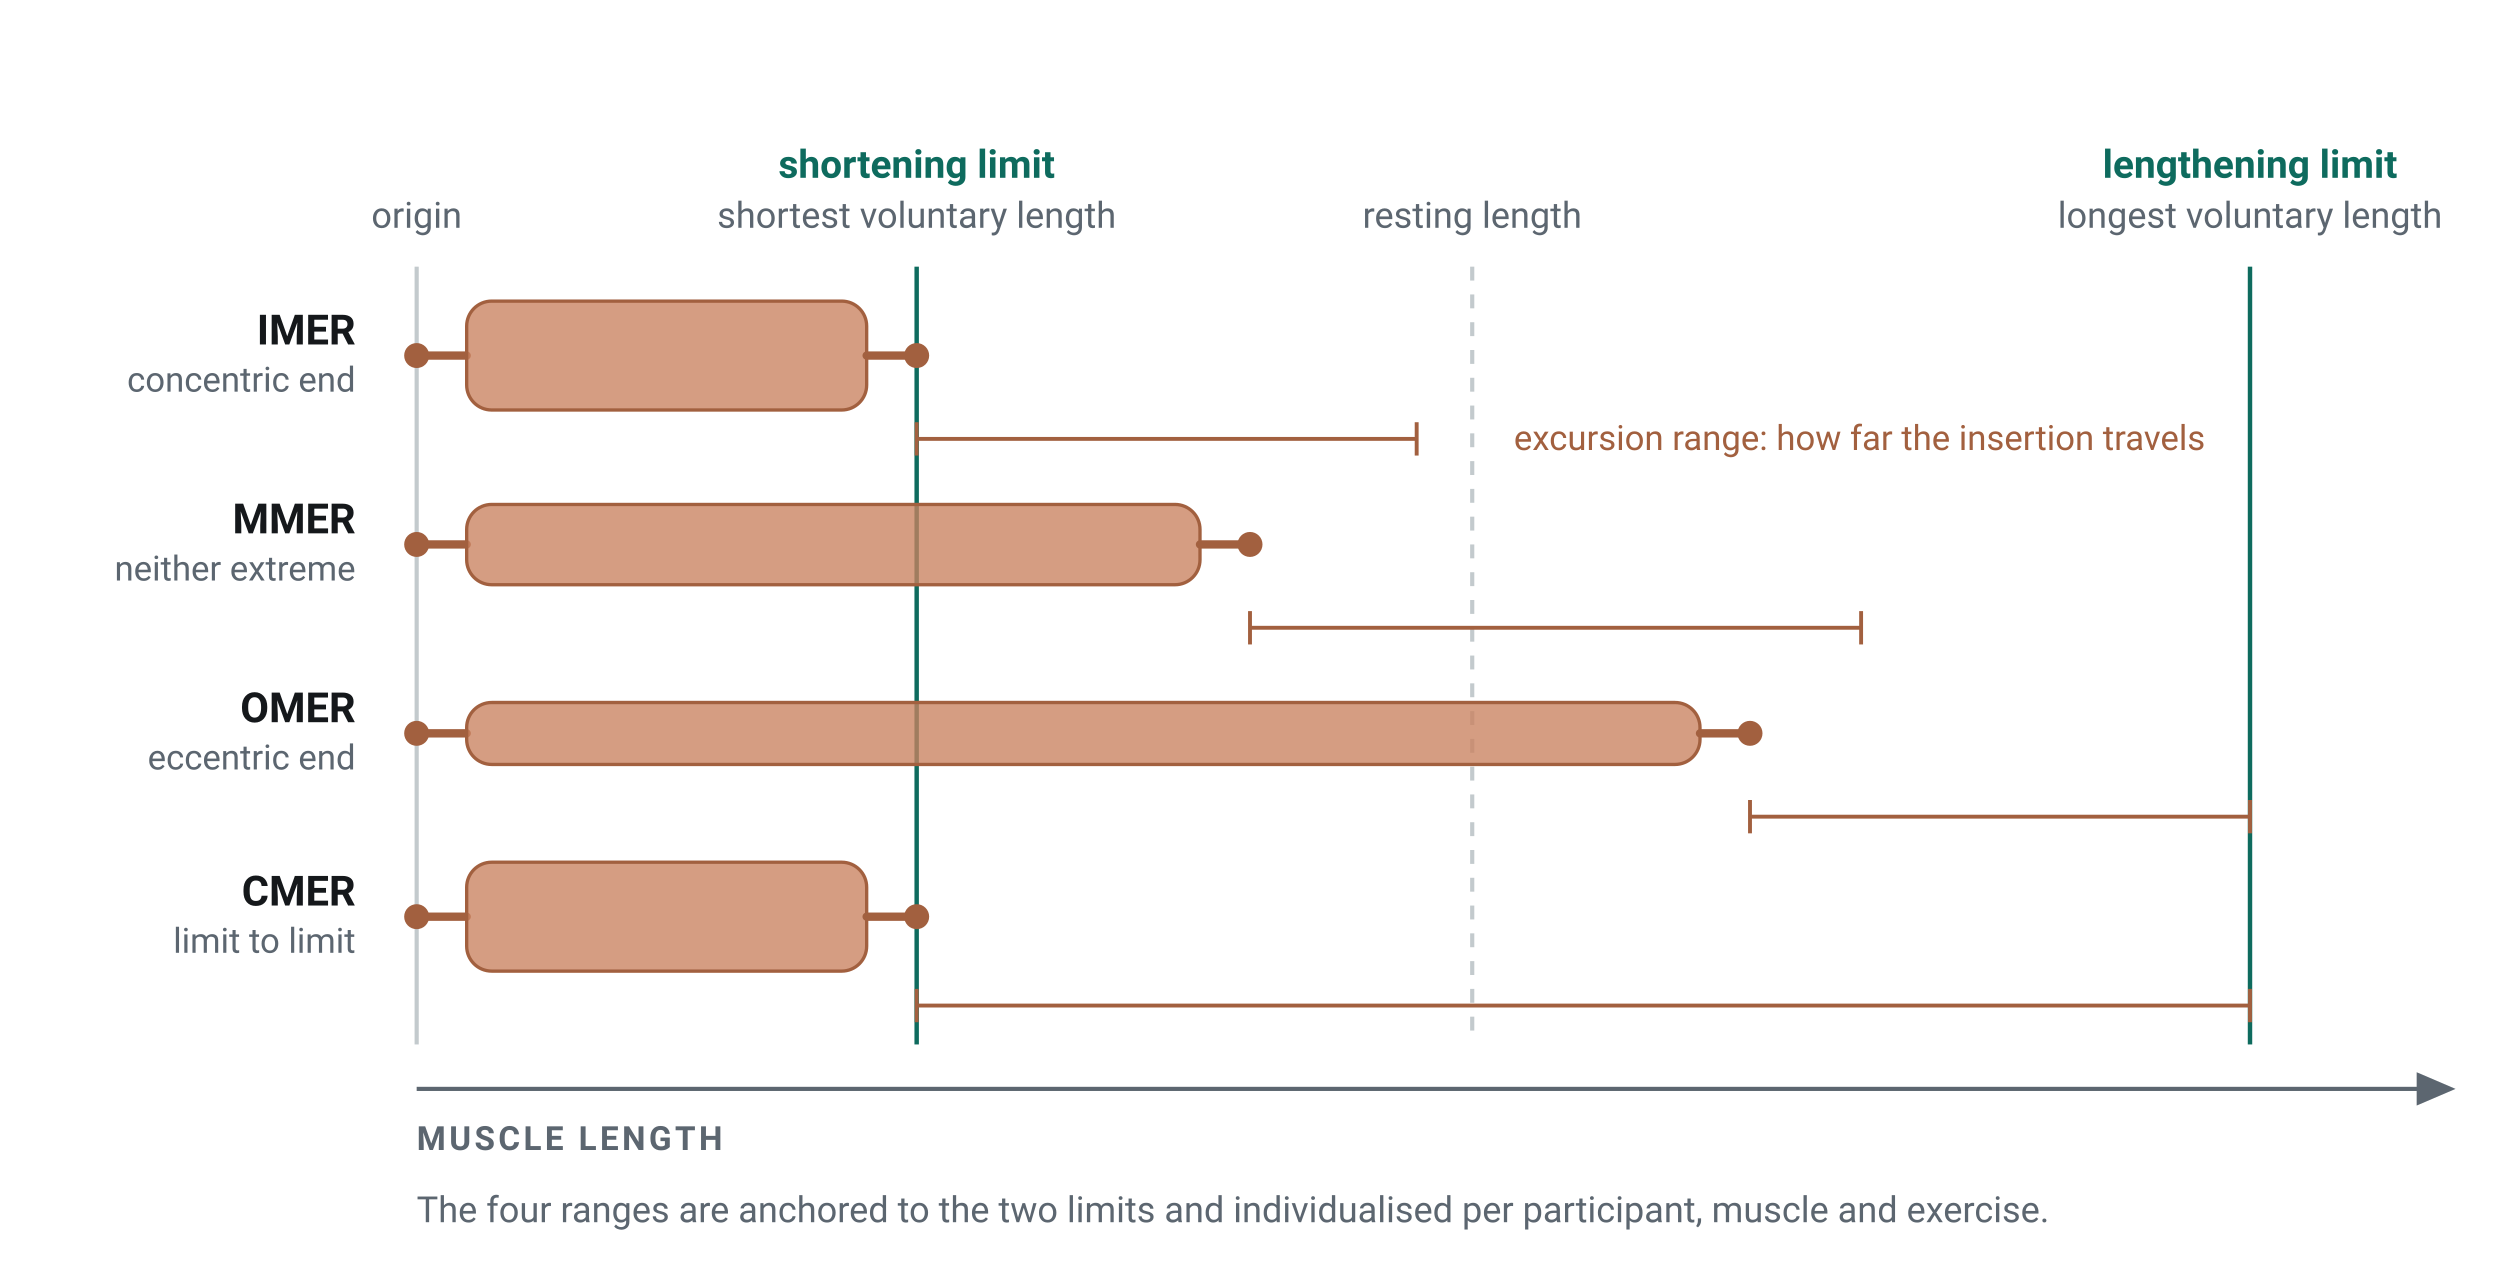
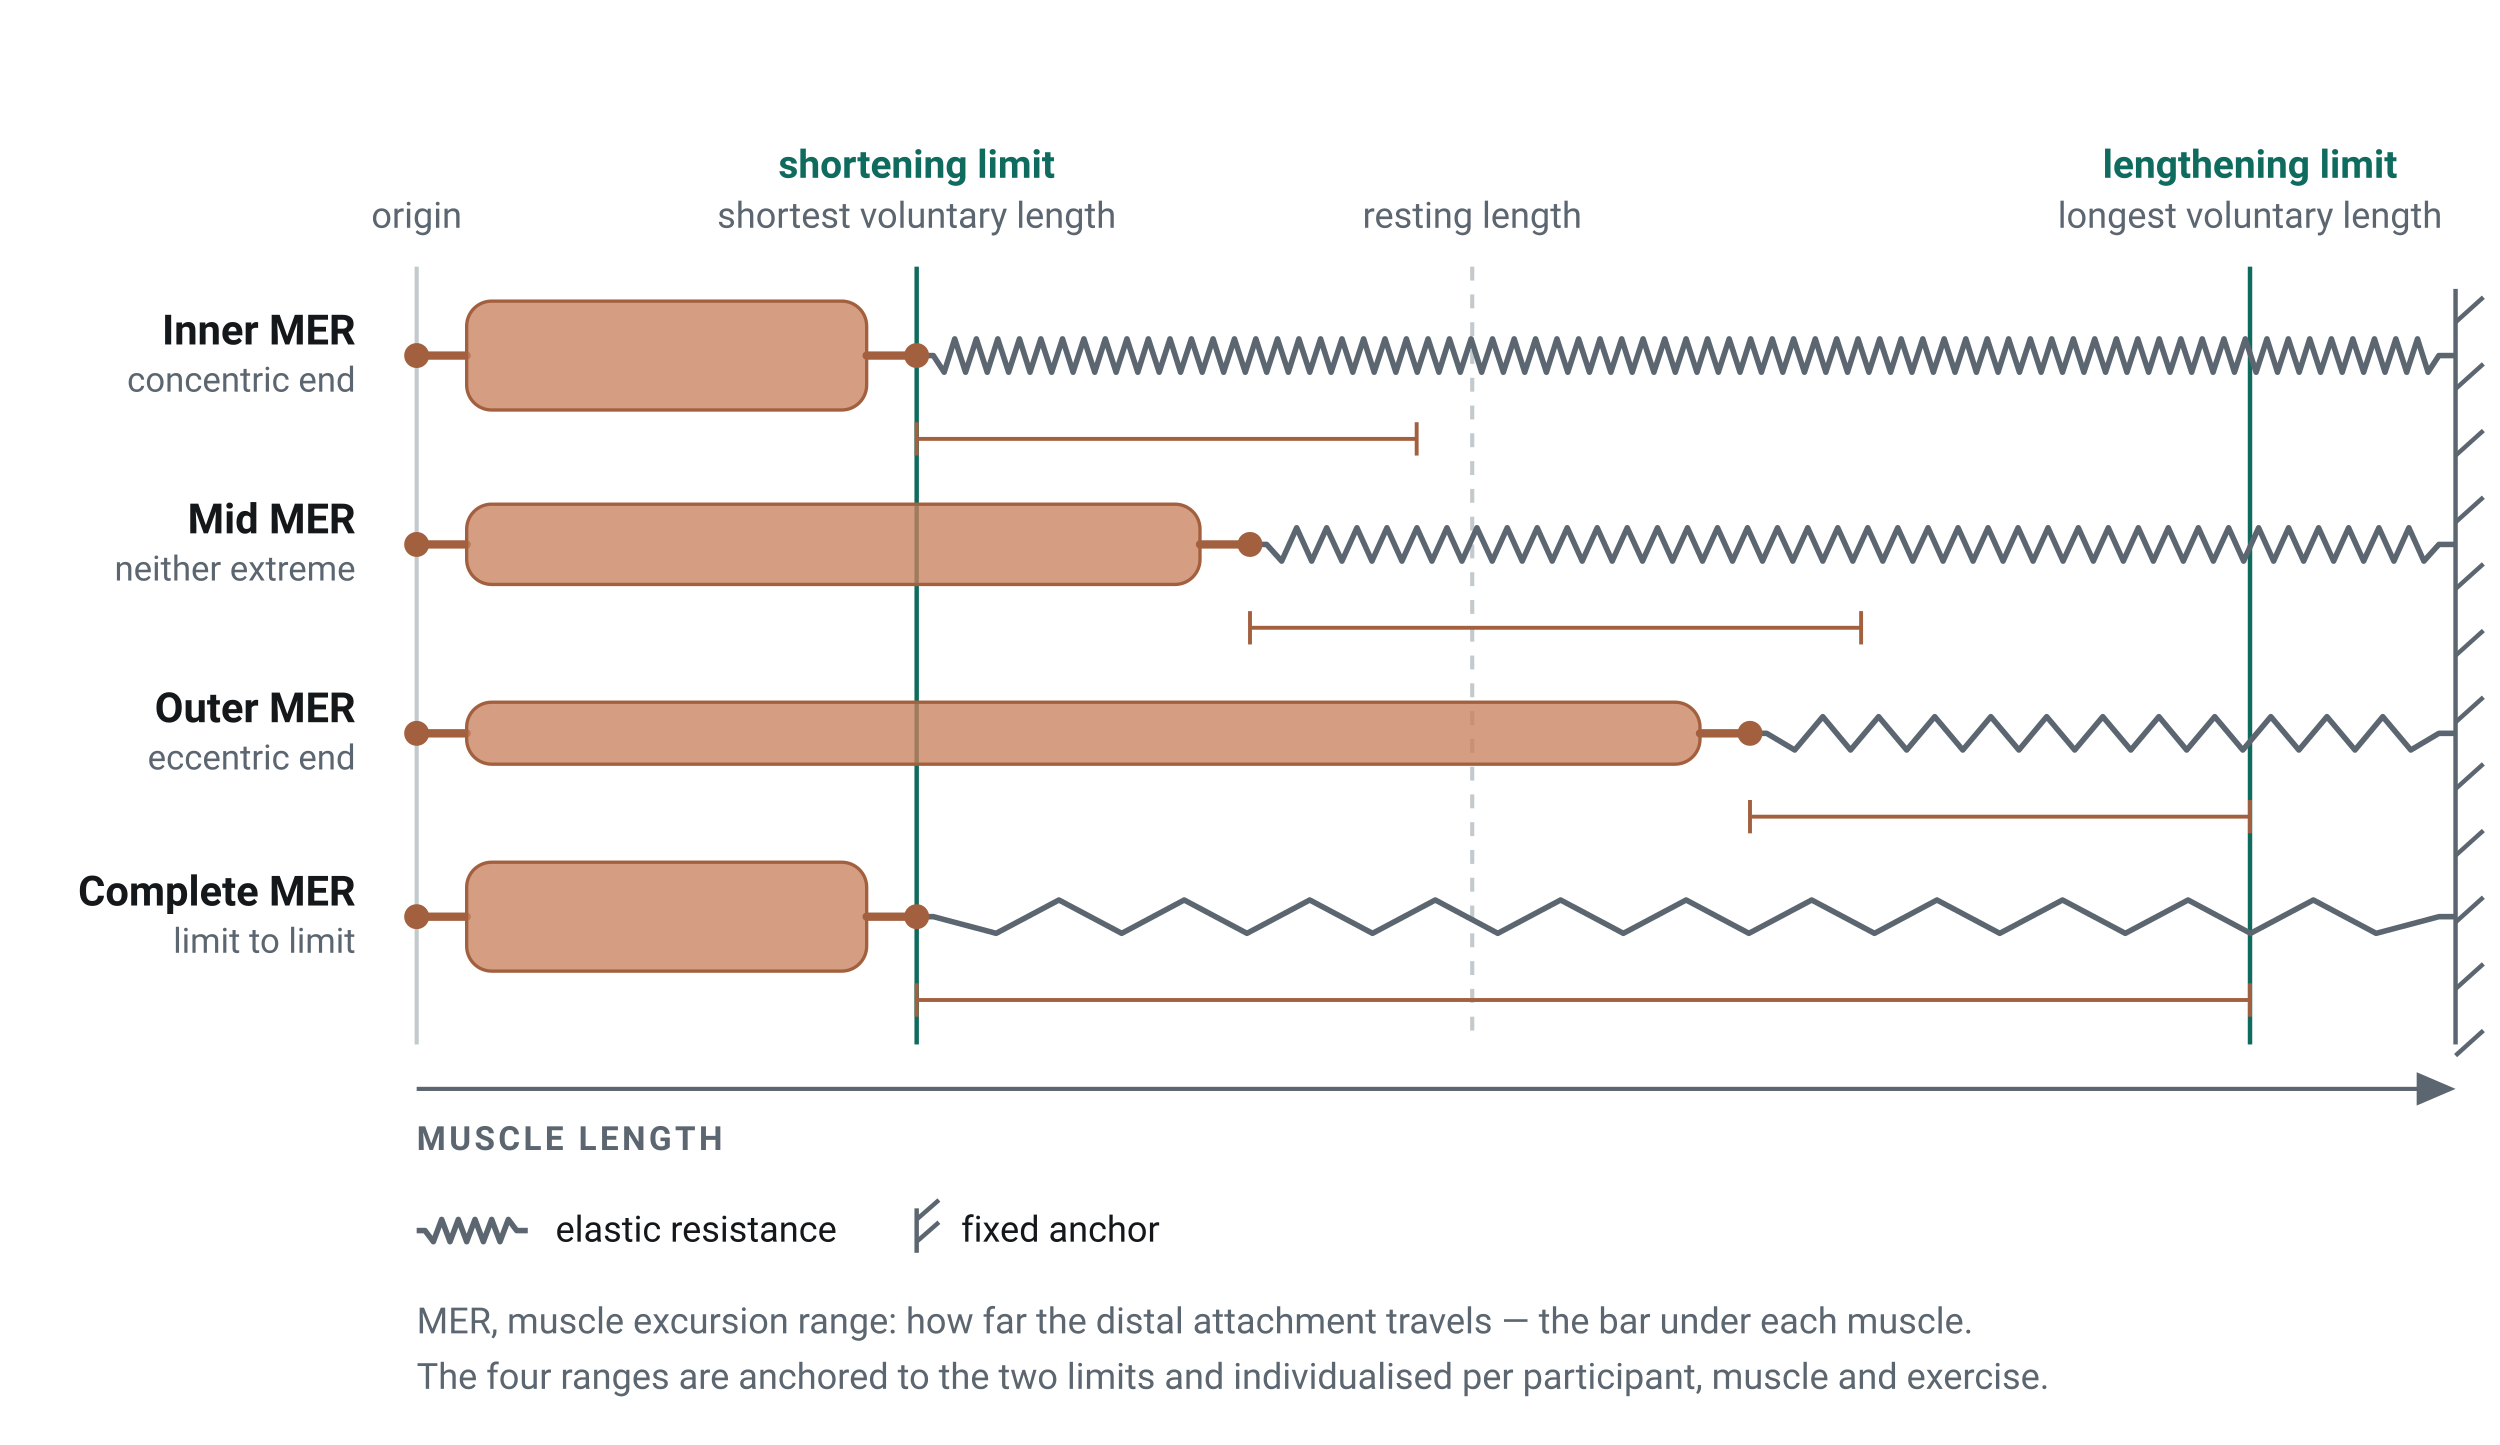
- <svg xmlns="http://www.w3.org/2000/svg" viewBox="0 0 900 460" width="900" height="460" role="img" aria-labelledby="exc-t exc-d">
+ <svg xmlns="http://www.w3.org/2000/svg" viewBox="0 0 900 520" width="900" height="520" role="img" aria-labelledby="exc-t exc-d">
  <style>
    .lim  { font: 600 14px system-ui, -apple-system, "Segoe UI", Roboto, "Helvetica Neue", Arial, sans-serif; fill: #0e6b5e; }
    .sub  { font: 400 13px system-ui, -apple-system, "Segoe UI", Roboto, "Helvetica Neue", Arial, sans-serif; fill: #5c6670; }
    .acr  { font: 700 15px system-ui, -apple-system, "Segoe UI", Roboto, "Helvetica Neue", Arial, sans-serif; fill: #15181b; }
    .glo  { font: 400 12.5px system-ui, -apple-system, "Segoe UI", Roboto, "Helvetica Neue", Arial, sans-serif; fill: #5c6670; }
    .axn  { font: 700 12px system-ui, -apple-system, "Segoe UI", Roboto, "Helvetica Neue", Arial, sans-serif; fill: #5c6670; letter-spacing: 0.1em; }
    .note { font: 400 13px system-ui, -apple-system, "Segoe UI", Roboto, "Helvetica Neue", Arial, sans-serif; fill: #5c6670; }
-     .rng  { font: 400 12.5px system-ui, -apple-system, "Segoe UI", Roboto, "Helvetica Neue", Arial, sans-serif; fill: #a2603f; }
+     .leg  { font: 400 13px system-ui, -apple-system, "Segoe UI", Roboto, "Helvetica Neue", Arial, sans-serif; fill: #15181b; }
    .belly { fill: #c9825f; fill-opacity: 0.78; stroke: #a2603f; stroke-width: 1.2; }
    .tend  { stroke: #a2603f; stroke-width: 3; stroke-linecap: round; }
    .ins   { fill: #a2603f; }
    .trav  { stroke: #a2603f; stroke-width: 1.4; fill: none; }
+     .elas  { stroke: #5c6670; stroke-width: 2; fill: none; stroke-linejoin: round; }
+     .wall  { stroke: #5c6670; stroke-width: 1.6; fill: none; }
  </style>
  <text class="sub" x="150" y="82" text-anchor="middle">origin</text>
  <text class="lim" x="330" y="64" text-anchor="middle">shortening limit</text>
  <text class="sub" x="330" y="82" text-anchor="middle">shortest voluntary length</text>
  <text class="sub" x="530" y="82" text-anchor="middle">resting length</text>
  <text class="lim" x="810" y="64" text-anchor="middle">lengthening limit</text>
  <text class="sub" x="810" y="82" text-anchor="middle">longest voluntary length</text>
  <line x1="150" y1="96" x2="150" y2="376" stroke="#c3cacd" stroke-width="1.5" />
  <line x1="330" y1="96" x2="330" y2="376" stroke="#0e6b5e" stroke-width="1.6" />
  <line x1="530" y1="96" x2="530" y2="376" stroke="#c3cacd" stroke-width="1.5" stroke-dasharray="5 5" />
  <line x1="810" y1="96" x2="810" y2="376" stroke="#0e6b5e" stroke-width="1.6" />
-   <text class="acr" x="128" y="124" text-anchor="end">IMER</text>
+   <path class="wall" d="M884 104 V376" />
+   <path class="wall" d="M884 116 l10 -9 M884 140 l10 -9 M884 164 l10 -9 M884 188 l10 -9 M884 212 l10 -9 M884 236 l10 -9 M884 260 l10 -9 M884 284 l10 -9 M884 308 l10 -9 M884 332 l10 -9 M884 356 l10 -9 M884 380 l10 -9" />
+   <text class="acr" x="128" y="124" text-anchor="end">Inner MER</text>
  <text class="glo" x="128" y="141" text-anchor="end">concentric end</text>
+   <path class="elas" d="M330.0,128.0 L336.0,128.0 L339.9,134.0 L343.7,122.0 L347.6,134.0 L351.5,122.0 L355.4,134.0 L359.2,122.0 L363.1,134.0 L367.0,122.0 L370.8,134.0 L374.7,122.0 L378.6,134.0 L382.5,122.0 L386.3,134.0 L390.2,122.0 L394.1,134.0 L397.9,122.0 L401.8,134.0 L405.7,122.0 L409.6,134.0 L413.4,122.0 L417.3,134.0 L421.2,122.0 L425.0,134.0 L428.9,122.0 L432.8,134.0 L436.7,122.0 L440.5,134.0 L444.4,122.0 L448.3,134.0 L452.1,122.0 L456.0,134.0 L459.9,122.0 L463.8,134.0 L467.6,122.0 L471.5,134.0 L475.4,122.0 L479.2,134.0 L483.1,122.0 L487.0,134.0 L490.9,122.0 L494.7,134.0 L498.6,122.0 L502.5,134.0 L506.3,122.0 L510.2,134.0 L514.1,122.0 L518.0,134.0 L521.8,122.0 L525.7,134.0 L529.6,122.0 L533.4,134.0 L537.3,122.0 L541.2,134.0 L545.1,122.0 L548.9,134.0 L552.8,122.0 L556.7,134.0 L560.5,122.0 L564.4,134.0 L568.3,122.0 L572.2,134.0 L576.0,122.0 L579.9,134.0 L583.8,122.0 L587.6,134.0 L591.5,122.0 L595.4,134.0 L599.3,122.0 L603.1,134.0 L607.0,122.0 L610.9,134.0 L614.7,122.0 L618.6,134.0 L622.5,122.0 L626.4,134.0 L630.2,122.0 L634.1,134.0 L638.0,122.0 L641.8,134.0 L645.7,122.0 L649.6,134.0 L653.5,122.0 L657.3,134.0 L661.2,122.0 L665.1,134.0 L668.9,122.0 L672.8,134.0 L676.7,122.0 L680.6,134.0 L684.4,122.0 L688.3,134.0 L692.2,122.0 L696.0,134.0 L699.9,122.0 L703.8,134.0 L707.7,122.0 L711.5,134.0 L715.4,122.0 L719.3,134.0 L723.1,122.0 L727.0,134.0 L730.9,122.0 L734.8,134.0 L738.6,122.0 L742.5,134.0 L746.4,122.0 L750.2,134.0 L754.1,122.0 L758.0,134.0 L761.9,122.0 L765.7,134.0 L769.6,122.0 L773.5,134.0 L777.3,122.0 L781.2,134.0 L785.1,122.0 L789.0,134.0 L792.8,122.0 L796.7,134.0 L800.6,122.0 L804.4,134.0 L808.3,122.0 L812.2,134.0 L816.1,122.0 L819.9,134.0 L823.8,122.0 L827.7,134.0 L831.5,122.0 L835.4,134.0 L839.3,122.0 L843.2,134.0 L847.0,122.0 L850.9,134.0 L854.8,122.0 L858.6,134.0 L862.5,122.0 L866.4,134.0 L870.3,122.0 L874.1,134.0 L878.0,128.0 L884.0,128.0">
+     <animate attributeName="d" dur="6s" begin="0s" repeatCount="indefinite" calcMode="spline" keyTimes="0;0.75;1" keySplines="0.45 0 0.55 1;0.45 0 0.55 1" values="M330.0,128.0 L336.0,128.0 L339.9,134.0 L343.7,122.0 L347.6,134.0 L351.5,122.0 L355.4,134.0 L359.2,122.0 L363.1,134.0 L367.0,122.0 L370.8,134.0 L374.7,122.0 L378.6,134.0 L382.5,122.0 L386.3,134.0 L390.2,122.0 L394.1,134.0 L397.9,122.0 L401.8,134.0 L405.7,122.0 L409.6,134.0 L413.4,122.0 L417.3,134.0 L421.2,122.0 L425.0,134.0 L428.9,122.0 L432.8,134.0 L436.7,122.0 L440.5,134.0 L444.4,122.0 L448.3,134.0 L452.1,122.0 L456.0,134.0 L459.9,122.0 L463.8,134.0 L467.6,122.0 L471.5,134.0 L475.4,122.0 L479.2,134.0 L483.1,122.0 L487.0,134.0 L490.9,122.0 L494.7,134.0 L498.6,122.0 L502.5,134.0 L506.3,122.0 L510.2,134.0 L514.1,122.0 L518.0,134.0 L521.8,122.0 L525.7,134.0 L529.6,122.0 L533.4,134.0 L537.3,122.0 L541.2,134.0 L545.1,122.0 L548.9,134.0 L552.8,122.0 L556.7,134.0 L560.5,122.0 L564.4,134.0 L568.3,122.0 L572.2,134.0 L576.0,122.0 L579.9,134.0 L583.8,122.0 L587.6,134.0 L591.5,122.0 L595.4,134.0 L599.3,122.0 L603.1,134.0 L607.0,122.0 L610.9,134.0 L614.7,122.0 L618.6,134.0 L622.5,122.0 L626.4,134.0 L630.2,122.0 L634.1,134.0 L638.0,122.0 L641.8,134.0 L645.7,122.0 L649.6,134.0 L653.5,122.0 L657.3,134.0 L661.2,122.0 L665.1,134.0 L668.9,122.0 L672.8,134.0 L676.7,122.0 L680.6,134.0 L684.4,122.0 L688.3,134.0 L692.2,122.0 L696.0,134.0 L699.9,122.0 L703.8,134.0 L707.7,122.0 L711.5,134.0 L715.4,122.0 L719.3,134.0 L723.1,122.0 L727.0,134.0 L730.9,122.0 L734.8,134.0 L738.6,122.0 L742.5,134.0 L746.4,122.0 L750.2,134.0 L754.1,122.0 L758.0,134.0 L761.9,122.0 L765.7,134.0 L769.6,122.0 L773.5,134.0 L777.3,122.0 L781.2,134.0 L785.1,122.0 L789.0,134.0 L792.8,122.0 L796.7,134.0 L800.6,122.0 L804.4,134.0 L808.3,122.0 L812.2,134.0 L816.1,122.0 L819.9,134.0 L823.8,122.0 L827.7,134.0 L831.5,122.0 L835.4,134.0 L839.3,122.0 L843.2,134.0 L847.0,122.0 L850.9,134.0 L854.8,122.0 L858.6,134.0 L862.5,122.0 L866.4,134.0 L870.3,122.0 L874.1,134.0 L878.0,128.0 L884.0,128.0;               M510.0,128.0 L516.0,128.0 L518.6,134.0 L521.2,122.0 L523.8,134.0 L526.3,122.0 L528.9,134.0 L531.5,122.0 L534.1,134.0 L536.7,122.0 L539.3,134.0 L541.9,122.0 L544.4,134.0 L547.0,122.0 L549.6,134.0 L552.2,122.0 L554.8,134.0 L557.4,122.0 L560.0,134.0 L562.5,122.0 L565.1,134.0 L567.7,122.0 L570.3,134.0 L572.9,122.0 L575.5,134.0 L578.1,122.0 L580.6,134.0 L583.2,122.0 L585.8,134.0 L588.4,122.0 L591.0,134.0 L593.6,122.0 L596.2,134.0 L598.7,122.0 L601.3,134.0 L603.9,122.0 L606.5,134.0 L609.1,122.0 L611.7,134.0 L614.3,122.0 L616.8,134.0 L619.4,122.0 L622.0,134.0 L624.6,122.0 L627.2,134.0 L629.8,122.0 L632.4,134.0 L634.9,122.0 L637.5,134.0 L640.1,122.0 L642.7,134.0 L645.3,122.0 L647.9,134.0 L650.5,122.0 L653.0,134.0 L655.6,122.0 L658.2,134.0 L660.8,122.0 L663.4,134.0 L666.0,122.0 L668.6,134.0 L671.1,122.0 L673.7,134.0 L676.3,122.0 L678.9,134.0 L681.5,122.0 L684.1,134.0 L686.7,122.0 L689.2,134.0 L691.8,122.0 L694.4,134.0 L697.0,122.0 L699.6,134.0 L702.2,122.0 L704.8,134.0 L707.3,122.0 L709.9,134.0 L712.5,122.0 L715.1,134.0 L717.7,122.0 L720.3,134.0 L722.9,122.0 L725.4,134.0 L728.0,122.0 L730.6,134.0 L733.2,122.0 L735.8,134.0 L738.4,122.0 L741.0,134.0 L743.5,122.0 L746.1,134.0 L748.7,122.0 L751.3,134.0 L753.9,122.0 L756.5,134.0 L759.1,122.0 L761.6,134.0 L764.2,122.0 L766.8,134.0 L769.4,122.0 L772.0,134.0 L774.6,122.0 L777.2,134.0 L779.7,122.0 L782.3,134.0 L784.9,122.0 L787.5,134.0 L790.1,122.0 L792.7,134.0 L795.3,122.0 L797.8,134.0 L800.4,122.0 L803.0,134.0 L805.6,122.0 L808.2,134.0 L810.8,122.0 L813.4,134.0 L815.9,122.0 L818.5,134.0 L821.1,122.0 L823.7,134.0 L826.3,122.0 L828.9,134.0 L831.5,122.0 L834.0,134.0 L836.6,122.0 L839.2,134.0 L841.8,122.0 L844.4,134.0 L847.0,122.0 L849.6,134.0 L852.1,122.0 L854.7,134.0 L857.3,122.0 L859.9,134.0 L862.5,122.0 L865.1,134.0 L867.7,122.0 L870.2,134.0 L872.8,122.0 L875.4,134.0 L878.0,128.0 L884.0,128.0;               M330.0,128.0 L336.0,128.0 L339.9,134.0 L343.7,122.0 L347.6,134.0 L351.5,122.0 L355.4,134.0 L359.2,122.0 L363.1,134.0 L367.0,122.0 L370.8,134.0 L374.7,122.0 L378.6,134.0 L382.5,122.0 L386.3,134.0 L390.2,122.0 L394.1,134.0 L397.9,122.0 L401.8,134.0 L405.7,122.0 L409.6,134.0 L413.4,122.0 L417.3,134.0 L421.2,122.0 L425.0,134.0 L428.9,122.0 L432.8,134.0 L436.7,122.0 L440.5,134.0 L444.4,122.0 L448.3,134.0 L452.1,122.0 L456.0,134.0 L459.9,122.0 L463.8,134.0 L467.6,122.0 L471.5,134.0 L475.4,122.0 L479.2,134.0 L483.1,122.0 L487.0,134.0 L490.9,122.0 L494.7,134.0 L498.6,122.0 L502.5,134.0 L506.3,122.0 L510.2,134.0 L514.1,122.0 L518.0,134.0 L521.8,122.0 L525.7,134.0 L529.6,122.0 L533.4,134.0 L537.3,122.0 L541.2,134.0 L545.1,122.0 L548.9,134.0 L552.8,122.0 L556.7,134.0 L560.5,122.0 L564.4,134.0 L568.3,122.0 L572.2,134.0 L576.0,122.0 L579.9,134.0 L583.8,122.0 L587.6,134.0 L591.5,122.0 L595.4,134.0 L599.3,122.0 L603.1,134.0 L607.0,122.0 L610.9,134.0 L614.7,122.0 L618.6,134.0 L622.5,122.0 L626.4,134.0 L630.2,122.0 L634.1,134.0 L638.0,122.0 L641.8,134.0 L645.7,122.0 L649.6,134.0 L653.5,122.0 L657.3,134.0 L661.2,122.0 L665.1,134.0 L668.9,122.0 L672.8,134.0 L676.7,122.0 L680.6,134.0 L684.4,122.0 L688.3,134.0 L692.2,122.0 L696.0,134.0 L699.9,122.0 L703.8,134.0 L707.7,122.0 L711.5,134.0 L715.4,122.0 L719.3,134.0 L723.1,122.0 L727.0,134.0 L730.9,122.0 L734.8,134.0 L738.6,122.0 L742.5,134.0 L746.4,122.0 L750.2,134.0 L754.1,122.0 L758.0,134.0 L761.9,122.0 L765.7,134.0 L769.6,122.0 L773.5,134.0 L777.3,122.0 L781.2,134.0 L785.1,122.0 L789.0,134.0 L792.8,122.0 L796.7,134.0 L800.6,122.0 L804.4,134.0 L808.3,122.0 L812.2,134.0 L816.1,122.0 L819.9,134.0 L823.8,122.0 L827.7,134.0 L831.5,122.0 L835.4,134.0 L839.3,122.0 L843.2,134.0 L847.0,122.0 L850.9,134.0 L854.8,122.0 L858.6,134.0 L862.5,122.0 L866.4,134.0 L870.3,122.0 L874.1,134.0 L878.0,128.0 L884.0,128.0" />
+     <animate attributeName="stroke-width" values="1.6;2.4;1.6" dur="6s" begin="0s" repeatCount="indefinite" calcMode="spline" keyTimes="0;0.75;1" keySplines="0.45 0 0.55 1;0.45 0 0.55 1" />
+   </path>
  <line class="tend" x1="150" y1="128" x2="168" y2="128" />
  <circle class="ins" cx="150" cy="128" r="4.5" />
  <rect class="belly" x="168" y="108.4" width="144" height="39.2" rx="9">
    <animate attributeName="width" values="144;324;144" dur="6s" begin="0s" repeatCount="indefinite" calcMode="spline" keyTimes="0;0.75;1" keySplines="0.45 0 0.55 1;0.45 0 0.55 1" />
    <animate attributeName="height" values="39.2;26.1;39.2" dur="6s" begin="0s" repeatCount="indefinite" calcMode="spline" keyTimes="0;0.75;1" keySplines="0.45 0 0.55 1;0.45 0 0.55 1" />
    <animate attributeName="y" values="108.4;114.9;108.4" dur="6s" begin="0s" repeatCount="indefinite" calcMode="spline" keyTimes="0;0.75;1" keySplines="0.45 0 0.55 1;0.45 0 0.55 1" />
  </rect>
  <line class="tend" x1="312" y1="128" x2="330" y2="128">
    <animate attributeName="x1" values="312;492;312" dur="6s" begin="0s" repeatCount="indefinite" calcMode="spline" keyTimes="0;0.75;1" keySplines="0.45 0 0.55 1;0.45 0 0.55 1" />
    <animate attributeName="x2" values="330;510;330" dur="6s" begin="0s" repeatCount="indefinite" calcMode="spline" keyTimes="0;0.75;1" keySplines="0.45 0 0.55 1;0.45 0 0.55 1" />
  </line>
  <circle class="ins" cx="330" cy="128" r="4.5">
    <animate attributeName="cx" values="330;510;330" dur="6s" begin="0s" repeatCount="indefinite" calcMode="spline" keyTimes="0;0.75;1" keySplines="0.45 0 0.55 1;0.45 0 0.55 1" />
  </circle>
  <path class="trav" d="M330 152 v12 M330 158 H510 M510 152 v12" />
-   <text class="rng" x="545" y="162">excursion range: how far the insertion travels</text>
-   <text class="acr" x="128" y="192" text-anchor="end">MMER</text>
+   <text class="acr" x="128" y="192" text-anchor="end">Mid MER</text>
  <text class="glo" x="128" y="209" text-anchor="end">neither extreme</text>
+   <path class="elas" d="M450.0,196.0 L456.0,196.0 L461.4,202.0 L466.8,190.0 L472.2,202.0 L477.6,190.0 L483.1,202.0 L488.5,190.0 L493.9,202.0 L499.3,190.0 L504.7,202.0 L510.1,190.0 L515.5,202.0 L520.9,190.0 L526.3,202.0 L531.7,190.0 L537.2,202.0 L542.6,190.0 L548.0,202.0 L553.4,190.0 L558.8,202.0 L564.2,190.0 L569.6,202.0 L575.0,190.0 L580.4,202.0 L585.8,190.0 L591.3,202.0 L596.7,190.0 L602.1,202.0 L607.5,190.0 L612.9,202.0 L618.3,190.0 L623.7,202.0 L629.1,190.0 L634.5,202.0 L639.9,190.0 L645.4,202.0 L650.8,190.0 L656.2,202.0 L661.6,190.0 L667.0,202.0 L672.4,190.0 L677.8,202.0 L683.2,190.0 L688.6,202.0 L694.1,190.0 L699.5,202.0 L704.9,190.0 L710.3,202.0 L715.7,190.0 L721.1,202.0 L726.5,190.0 L731.9,202.0 L737.3,190.0 L742.7,202.0 L748.2,190.0 L753.6,202.0 L759.0,190.0 L764.4,202.0 L769.8,190.0 L775.2,202.0 L780.6,190.0 L786.0,202.0 L791.4,190.0 L796.8,202.0 L802.3,190.0 L807.7,202.0 L813.1,190.0 L818.5,202.0 L823.9,190.0 L829.3,202.0 L834.7,190.0 L840.1,202.0 L845.5,190.0 L850.9,202.0 L856.4,190.0 L861.8,202.0 L867.2,190.0 L872.6,202.0 L878.0,196.0 L884.0,196.0">
+     <animate attributeName="d" dur="6s" begin="0s" repeatCount="indefinite" calcMode="spline" keyTimes="0;0.75;1" keySplines="0.45 0 0.55 1;0.45 0 0.55 1" values="M450.0,196.0 L456.0,196.0 L461.4,202.0 L466.8,190.0 L472.2,202.0 L477.6,190.0 L483.1,202.0 L488.5,190.0 L493.9,202.0 L499.3,190.0 L504.7,202.0 L510.1,190.0 L515.5,202.0 L520.9,190.0 L526.3,202.0 L531.7,190.0 L537.2,202.0 L542.6,190.0 L548.0,202.0 L553.4,190.0 L558.8,202.0 L564.2,190.0 L569.6,202.0 L575.0,190.0 L580.4,202.0 L585.8,190.0 L591.3,202.0 L596.7,190.0 L602.1,202.0 L607.5,190.0 L612.9,202.0 L618.3,190.0 L623.7,202.0 L629.1,190.0 L634.5,202.0 L639.9,190.0 L645.4,202.0 L650.8,190.0 L656.2,202.0 L661.6,190.0 L667.0,202.0 L672.4,190.0 L677.8,202.0 L683.2,190.0 L688.6,202.0 L694.1,190.0 L699.5,202.0 L704.9,190.0 L710.3,202.0 L715.7,190.0 L721.1,202.0 L726.5,190.0 L731.9,202.0 L737.3,190.0 L742.7,202.0 L748.2,190.0 L753.6,202.0 L759.0,190.0 L764.4,202.0 L769.8,190.0 L775.2,202.0 L780.6,190.0 L786.0,202.0 L791.4,190.0 L796.8,202.0 L802.3,190.0 L807.7,202.0 L813.1,190.0 L818.5,202.0 L823.9,190.0 L829.3,202.0 L834.7,190.0 L840.1,202.0 L845.5,190.0 L850.9,202.0 L856.4,190.0 L861.8,202.0 L867.2,190.0 L872.6,202.0 L878.0,196.0 L884.0,196.0;               M670.0,196.0 L676.0,196.0 L678.6,202.0 L681.2,190.0 L683.8,202.0 L686.4,190.0 L688.9,202.0 L691.5,190.0 L694.1,202.0 L696.7,190.0 L699.3,202.0 L701.9,190.0 L704.5,202.0 L707.1,190.0 L709.7,202.0 L712.3,190.0 L714.8,202.0 L717.4,190.0 L720.0,202.0 L722.6,190.0 L725.2,202.0 L727.8,190.0 L730.4,202.0 L733.0,190.0 L735.6,202.0 L738.2,190.0 L740.7,202.0 L743.3,190.0 L745.9,202.0 L748.5,190.0 L751.1,202.0 L753.7,190.0 L756.3,202.0 L758.9,190.0 L761.5,202.0 L764.1,190.0 L766.6,202.0 L769.2,190.0 L771.8,202.0 L774.4,190.0 L777.0,202.0 L779.6,190.0 L782.2,202.0 L784.8,190.0 L787.4,202.0 L789.9,190.0 L792.5,202.0 L795.1,190.0 L797.7,202.0 L800.3,190.0 L802.9,202.0 L805.5,190.0 L808.1,202.0 L810.7,190.0 L813.3,202.0 L815.8,190.0 L818.4,202.0 L821.0,190.0 L823.6,202.0 L826.2,190.0 L828.8,202.0 L831.4,190.0 L834.0,202.0 L836.6,190.0 L839.2,202.0 L841.7,190.0 L844.3,202.0 L846.9,190.0 L849.5,202.0 L852.1,190.0 L854.7,202.0 L857.3,190.0 L859.9,202.0 L862.5,190.0 L865.1,202.0 L867.6,190.0 L870.2,202.0 L872.8,190.0 L875.4,202.0 L878.0,196.0 L884.0,196.0;               M450.0,196.0 L456.0,196.0 L461.4,202.0 L466.8,190.0 L472.2,202.0 L477.6,190.0 L483.1,202.0 L488.5,190.0 L493.9,202.0 L499.3,190.0 L504.7,202.0 L510.1,190.0 L515.5,202.0 L520.9,190.0 L526.3,202.0 L531.7,190.0 L537.2,202.0 L542.6,190.0 L548.0,202.0 L553.4,190.0 L558.8,202.0 L564.2,190.0 L569.6,202.0 L575.0,190.0 L580.4,202.0 L585.8,190.0 L591.3,202.0 L596.7,190.0 L602.1,202.0 L607.5,190.0 L612.9,202.0 L618.3,190.0 L623.7,202.0 L629.1,190.0 L634.5,202.0 L639.9,190.0 L645.4,202.0 L650.8,190.0 L656.2,202.0 L661.6,190.0 L667.0,202.0 L672.4,190.0 L677.8,202.0 L683.2,190.0 L688.6,202.0 L694.1,190.0 L699.5,202.0 L704.9,190.0 L710.3,202.0 L715.7,190.0 L721.1,202.0 L726.5,190.0 L731.9,202.0 L737.3,190.0 L742.7,202.0 L748.2,190.0 L753.6,202.0 L759.0,190.0 L764.4,202.0 L769.8,190.0 L775.2,202.0 L780.6,190.0 L786.0,202.0 L791.4,190.0 L796.8,202.0 L802.3,190.0 L807.7,202.0 L813.1,190.0 L818.5,202.0 L823.9,190.0 L829.3,202.0 L834.7,190.0 L840.1,202.0 L845.5,190.0 L850.9,202.0 L856.4,190.0 L861.8,202.0 L867.2,190.0 L872.6,202.0 L878.0,196.0 L884.0,196.0" />
+     <animate attributeName="stroke-width" values="1.6;2.4;1.6" dur="6s" begin="0s" repeatCount="indefinite" calcMode="spline" keyTimes="0;0.75;1" keySplines="0.45 0 0.55 1;0.45 0 0.55 1" />
+   </path>
  <line class="tend" x1="150" y1="196" x2="168" y2="196" />
  <circle class="ins" cx="150" cy="196" r="4.5" />
-   <rect class="belly" x="168" y="181.6" width="264" height="28.9" rx="9">
+   <rect class="belly" x="168" y="181.5" width="264" height="28.9" rx="9">
    <animate attributeName="width" values="264;484;264" dur="6s" begin="0s" repeatCount="indefinite" calcMode="spline" keyTimes="0;0.75;1" keySplines="0.45 0 0.55 1;0.45 0 0.55 1" />
    <animate attributeName="height" values="28.9;21.4;28.9" dur="6s" begin="0s" repeatCount="indefinite" calcMode="spline" keyTimes="0;0.75;1" keySplines="0.45 0 0.55 1;0.45 0 0.55 1" />
-     <animate attributeName="y" values="181.6;185.3;181.6" dur="6s" begin="0s" repeatCount="indefinite" calcMode="spline" keyTimes="0;0.75;1" keySplines="0.45 0 0.55 1;0.45 0 0.55 1" />
+     <animate attributeName="y" values="181.5;185.3;181.5" dur="6s" begin="0s" repeatCount="indefinite" calcMode="spline" keyTimes="0;0.75;1" keySplines="0.45 0 0.55 1;0.45 0 0.55 1" />
  </rect>
  <line class="tend" x1="432" y1="196" x2="450" y2="196">
    <animate attributeName="x1" values="432;652;432" dur="6s" begin="0s" repeatCount="indefinite" calcMode="spline" keyTimes="0;0.75;1" keySplines="0.45 0 0.55 1;0.45 0 0.55 1" />
    <animate attributeName="x2" values="450;670;450" dur="6s" begin="0s" repeatCount="indefinite" calcMode="spline" keyTimes="0;0.75;1" keySplines="0.45 0 0.55 1;0.45 0 0.55 1" />
  </line>
  <circle class="ins" cx="450" cy="196" r="4.5">
    <animate attributeName="cx" values="450;670;450" dur="6s" begin="0s" repeatCount="indefinite" calcMode="spline" keyTimes="0;0.75;1" keySplines="0.45 0 0.55 1;0.45 0 0.55 1" />
  </circle>
  <path class="trav" d="M450 220 v12 M450 226 H670 M670 220 v12" />
-   <text class="acr" x="128" y="260" text-anchor="end">OMER</text>
+   <text class="acr" x="128" y="260" text-anchor="end">Outer MER</text>
  <text class="glo" x="128" y="277" text-anchor="end">eccentric end</text>
+   <path class="elas" d="M630.0,264.0 L636.0,264.0 L646.1,270.0 L656.2,258.0 L666.2,270.0 L676.3,258.0 L686.4,270.0 L696.5,258.0 L706.6,270.0 L716.7,258.0 L726.8,270.0 L736.8,258.0 L746.9,270.0 L757.0,258.0 L767.1,270.0 L777.2,258.0 L787.2,270.0 L797.3,258.0 L807.4,270.0 L817.5,258.0 L827.6,270.0 L837.7,258.0 L847.8,270.0 L857.8,258.0 L867.9,270.0 L878.0,264.0 L884.0,264.0">
+     <animate attributeName="d" dur="6s" begin="0s" repeatCount="indefinite" calcMode="spline" keyTimes="0;0.75;1" keySplines="0.45 0 0.55 1;0.45 0 0.55 1" values="M630.0,264.0 L636.0,264.0 L646.1,270.0 L656.2,258.0 L666.2,270.0 L676.3,258.0 L686.4,270.0 L696.5,258.0 L706.6,270.0 L716.7,258.0 L726.8,270.0 L736.8,258.0 L746.9,270.0 L757.0,258.0 L767.1,270.0 L777.2,258.0 L787.2,270.0 L797.3,258.0 L807.4,270.0 L817.5,258.0 L827.6,270.0 L837.7,258.0 L847.8,270.0 L857.8,258.0 L867.9,270.0 L878.0,264.0 L884.0,264.0;               M810.0,264.0 L816.0,264.0 L818.6,270.0 L821.2,258.0 L823.8,270.0 L826.3,258.0 L828.9,270.0 L831.5,258.0 L834.1,270.0 L836.7,258.0 L839.2,270.0 L841.8,258.0 L844.4,270.0 L847.0,258.0 L849.6,270.0 L852.2,258.0 L854.8,270.0 L857.3,258.0 L859.9,270.0 L862.5,258.0 L865.1,270.0 L867.7,258.0 L870.2,270.0 L872.8,258.0 L875.4,270.0 L878.0,264.0 L884.0,264.0;               M630.0,264.0 L636.0,264.0 L646.1,270.0 L656.2,258.0 L666.2,270.0 L676.3,258.0 L686.4,270.0 L696.5,258.0 L706.6,270.0 L716.7,258.0 L726.8,270.0 L736.8,258.0 L746.9,270.0 L757.0,258.0 L767.1,270.0 L777.2,258.0 L787.2,270.0 L797.3,258.0 L807.4,270.0 L817.5,258.0 L827.6,270.0 L837.7,258.0 L847.8,270.0 L857.8,258.0 L867.9,270.0 L878.0,264.0 L884.0,264.0" />
+     <animate attributeName="stroke-width" values="1.6;2.4;1.6" dur="6s" begin="0s" repeatCount="indefinite" calcMode="spline" keyTimes="0;0.75;1" keySplines="0.45 0 0.55 1;0.45 0 0.55 1" />
+   </path>
  <line class="tend" x1="150" y1="264" x2="168" y2="264" />
  <circle class="ins" cx="150" cy="264" r="4.5" />
-   <rect class="belly" x="168" y="252.9" width="444" height="22.3" rx="9">
+   <rect class="belly" x="168" y="252.8" width="444" height="22.3" rx="9">
    <animate attributeName="width" values="444;624;444" dur="6s" begin="0s" repeatCount="indefinite" calcMode="spline" keyTimes="0;0.75;1" keySplines="0.45 0 0.55 1;0.45 0 0.55 1" />
    <animate attributeName="height" values="22.3;18.8;22.3" dur="6s" begin="0s" repeatCount="indefinite" calcMode="spline" keyTimes="0;0.75;1" keySplines="0.45 0 0.55 1;0.45 0 0.55 1" />
-     <animate attributeName="y" values="252.9;254.6;252.9" dur="6s" begin="0s" repeatCount="indefinite" calcMode="spline" keyTimes="0;0.75;1" keySplines="0.45 0 0.55 1;0.45 0 0.55 1" />
+     <animate attributeName="y" values="252.8;254.6;252.8" dur="6s" begin="0s" repeatCount="indefinite" calcMode="spline" keyTimes="0;0.75;1" keySplines="0.45 0 0.55 1;0.45 0 0.55 1" />
  </rect>
  <line class="tend" x1="612" y1="264" x2="630" y2="264">
    <animate attributeName="x1" values="612;792;612" dur="6s" begin="0s" repeatCount="indefinite" calcMode="spline" keyTimes="0;0.75;1" keySplines="0.45 0 0.55 1;0.45 0 0.55 1" />
    <animate attributeName="x2" values="630;810;630" dur="6s" begin="0s" repeatCount="indefinite" calcMode="spline" keyTimes="0;0.75;1" keySplines="0.45 0 0.55 1;0.45 0 0.55 1" />
  </line>
  <circle class="ins" cx="630" cy="264" r="4.5">
    <animate attributeName="cx" values="630;810;630" dur="6s" begin="0s" repeatCount="indefinite" calcMode="spline" keyTimes="0;0.75;1" keySplines="0.45 0 0.55 1;0.45 0 0.55 1" />
  </circle>
  <path class="trav" d="M630 288 v12 M630 294 H810 M810 288 v12" />
-   <text class="acr" x="128" y="326" text-anchor="end">CMER</text>
+   <text class="acr" x="128" y="326" text-anchor="end">Complete MER</text>
  <text class="glo" x="128" y="343" text-anchor="end">limit to limit</text>
+   <path class="elas" d="M330.0,330.0 L336.0,330.0 L358.6,336.0 L381.2,324.0 L403.8,336.0 L426.3,324.0 L448.9,336.0 L471.5,324.0 L494.1,336.0 L516.7,324.0 L539.2,336.0 L561.8,324.0 L584.4,336.0 L607.0,324.0 L629.6,336.0 L652.2,324.0 L674.8,336.0 L697.3,324.0 L719.9,336.0 L742.5,324.0 L765.1,336.0 L787.7,324.0 L810.2,336.0 L832.8,324.0 L855.4,336.0 L878.0,330.0 L884.0,330.0">
+     <animate attributeName="d" dur="6s" begin="0s" repeatCount="indefinite" calcMode="spline" keyTimes="0;0.75;1" keySplines="0.45 0 0.55 1;0.45 0 0.55 1" values="M330.0,330.0 L336.0,330.0 L358.6,336.0 L381.2,324.0 L403.8,336.0 L426.3,324.0 L448.9,336.0 L471.5,324.0 L494.1,336.0 L516.7,324.0 L539.2,336.0 L561.8,324.0 L584.4,336.0 L607.0,324.0 L629.6,336.0 L652.2,324.0 L674.8,336.0 L697.3,324.0 L719.9,336.0 L742.5,324.0 L765.1,336.0 L787.7,324.0 L810.2,336.0 L832.8,324.0 L855.4,336.0 L878.0,330.0 L884.0,330.0;               M810.0,330.0 L816.0,330.0 L818.6,336.0 L821.2,324.0 L823.8,336.0 L826.3,324.0 L828.9,336.0 L831.5,324.0 L834.1,336.0 L836.7,324.0 L839.2,336.0 L841.8,324.0 L844.4,336.0 L847.0,324.0 L849.6,336.0 L852.2,324.0 L854.8,336.0 L857.3,324.0 L859.9,336.0 L862.5,324.0 L865.1,336.0 L867.7,324.0 L870.2,336.0 L872.8,324.0 L875.4,336.0 L878.0,330.0 L884.0,330.0;               M330.0,330.0 L336.0,330.0 L358.6,336.0 L381.2,324.0 L403.8,336.0 L426.3,324.0 L448.9,336.0 L471.5,324.0 L494.1,336.0 L516.7,324.0 L539.2,336.0 L561.8,324.0 L584.4,336.0 L607.0,324.0 L629.6,336.0 L652.2,324.0 L674.8,336.0 L697.3,324.0 L719.9,336.0 L742.5,324.0 L765.1,336.0 L787.7,324.0 L810.2,336.0 L832.8,324.0 L855.4,336.0 L878.0,330.0 L884.0,330.0" />
+     <animate attributeName="stroke-width" values="1.6;2.4;1.6" dur="6s" begin="0s" repeatCount="indefinite" calcMode="spline" keyTimes="0;0.75;1" keySplines="0.45 0 0.55 1;0.45 0 0.55 1" />
+   </path>
  <line class="tend" x1="150" y1="330" x2="168" y2="330" />
  <circle class="ins" cx="150" cy="330" r="4.5" />
  <rect class="belly" x="168" y="310.4" width="144" height="39.2" rx="9">
    <animate attributeName="width" values="144;624;144" dur="6s" begin="0s" repeatCount="indefinite" calcMode="spline" keyTimes="0;0.75;1" keySplines="0.45 0 0.55 1;0.45 0 0.55 1" />
    <animate attributeName="height" values="39.2;18.8;39.2" dur="6s" begin="0s" repeatCount="indefinite" calcMode="spline" keyTimes="0;0.75;1" keySplines="0.45 0 0.55 1;0.45 0 0.55 1" />
    <animate attributeName="y" values="310.4;320.6;310.4" dur="6s" begin="0s" repeatCount="indefinite" calcMode="spline" keyTimes="0;0.75;1" keySplines="0.45 0 0.55 1;0.45 0 0.55 1" />
  </rect>
  <line class="tend" x1="312" y1="330" x2="330" y2="330">
    <animate attributeName="x1" values="312;792;312" dur="6s" begin="0s" repeatCount="indefinite" calcMode="spline" keyTimes="0;0.75;1" keySplines="0.45 0 0.55 1;0.45 0 0.55 1" />
    <animate attributeName="x2" values="330;810;330" dur="6s" begin="0s" repeatCount="indefinite" calcMode="spline" keyTimes="0;0.75;1" keySplines="0.45 0 0.55 1;0.45 0 0.55 1" />
  </line>
  <circle class="ins" cx="330" cy="330" r="4.5">
    <animate attributeName="cx" values="330;810;330" dur="6s" begin="0s" repeatCount="indefinite" calcMode="spline" keyTimes="0;0.75;1" keySplines="0.45 0 0.55 1;0.45 0 0.55 1" />
  </circle>
-   <path class="trav" d="M330 356 v12 M330 362 H810 M810 356 v12" />
+   <path class="trav" d="M330 354 v12 M330 360 H810 M810 354 v12" />
  <line x1="150" y1="392" x2="872" y2="392" stroke="#5c6670" stroke-width="1.5" />
  <path d="M870 386 L884 392 L870 398 Z" fill="#5c6670" />
  <text class="axn" x="150" y="414">MUSCLE LENGTH</text>
-   <text class="note" x="150" y="440">The four ranges are anchored to the two limits and individualised per participant, muscle and exercise.</text>
+   <path class="elas" d="M150 443 L153 443 L156 447 L159 439 L162 447 L165 439 L168 447 L171 439 L174 447 L177 439 L180 447 L183 439 L186 443 L190 443" />
+   <text class="leg" x="200" y="447">elastic resistance</text>
+   <path class="wall" d="M330 435 V451 M330 439 l8 -7 M330 447 l8 -7" />
+   <text class="leg" x="346" y="447">fixed anchor</text>
+   <text class="note" x="150" y="480">MER, muscle excursion range: how far the distal attachment travels — the bar under each muscle.</text>
+   <text class="note" x="150" y="500">The four ranges are anchored to the two limits and individualised per participant, muscle and exercise.</text>
</svg>
